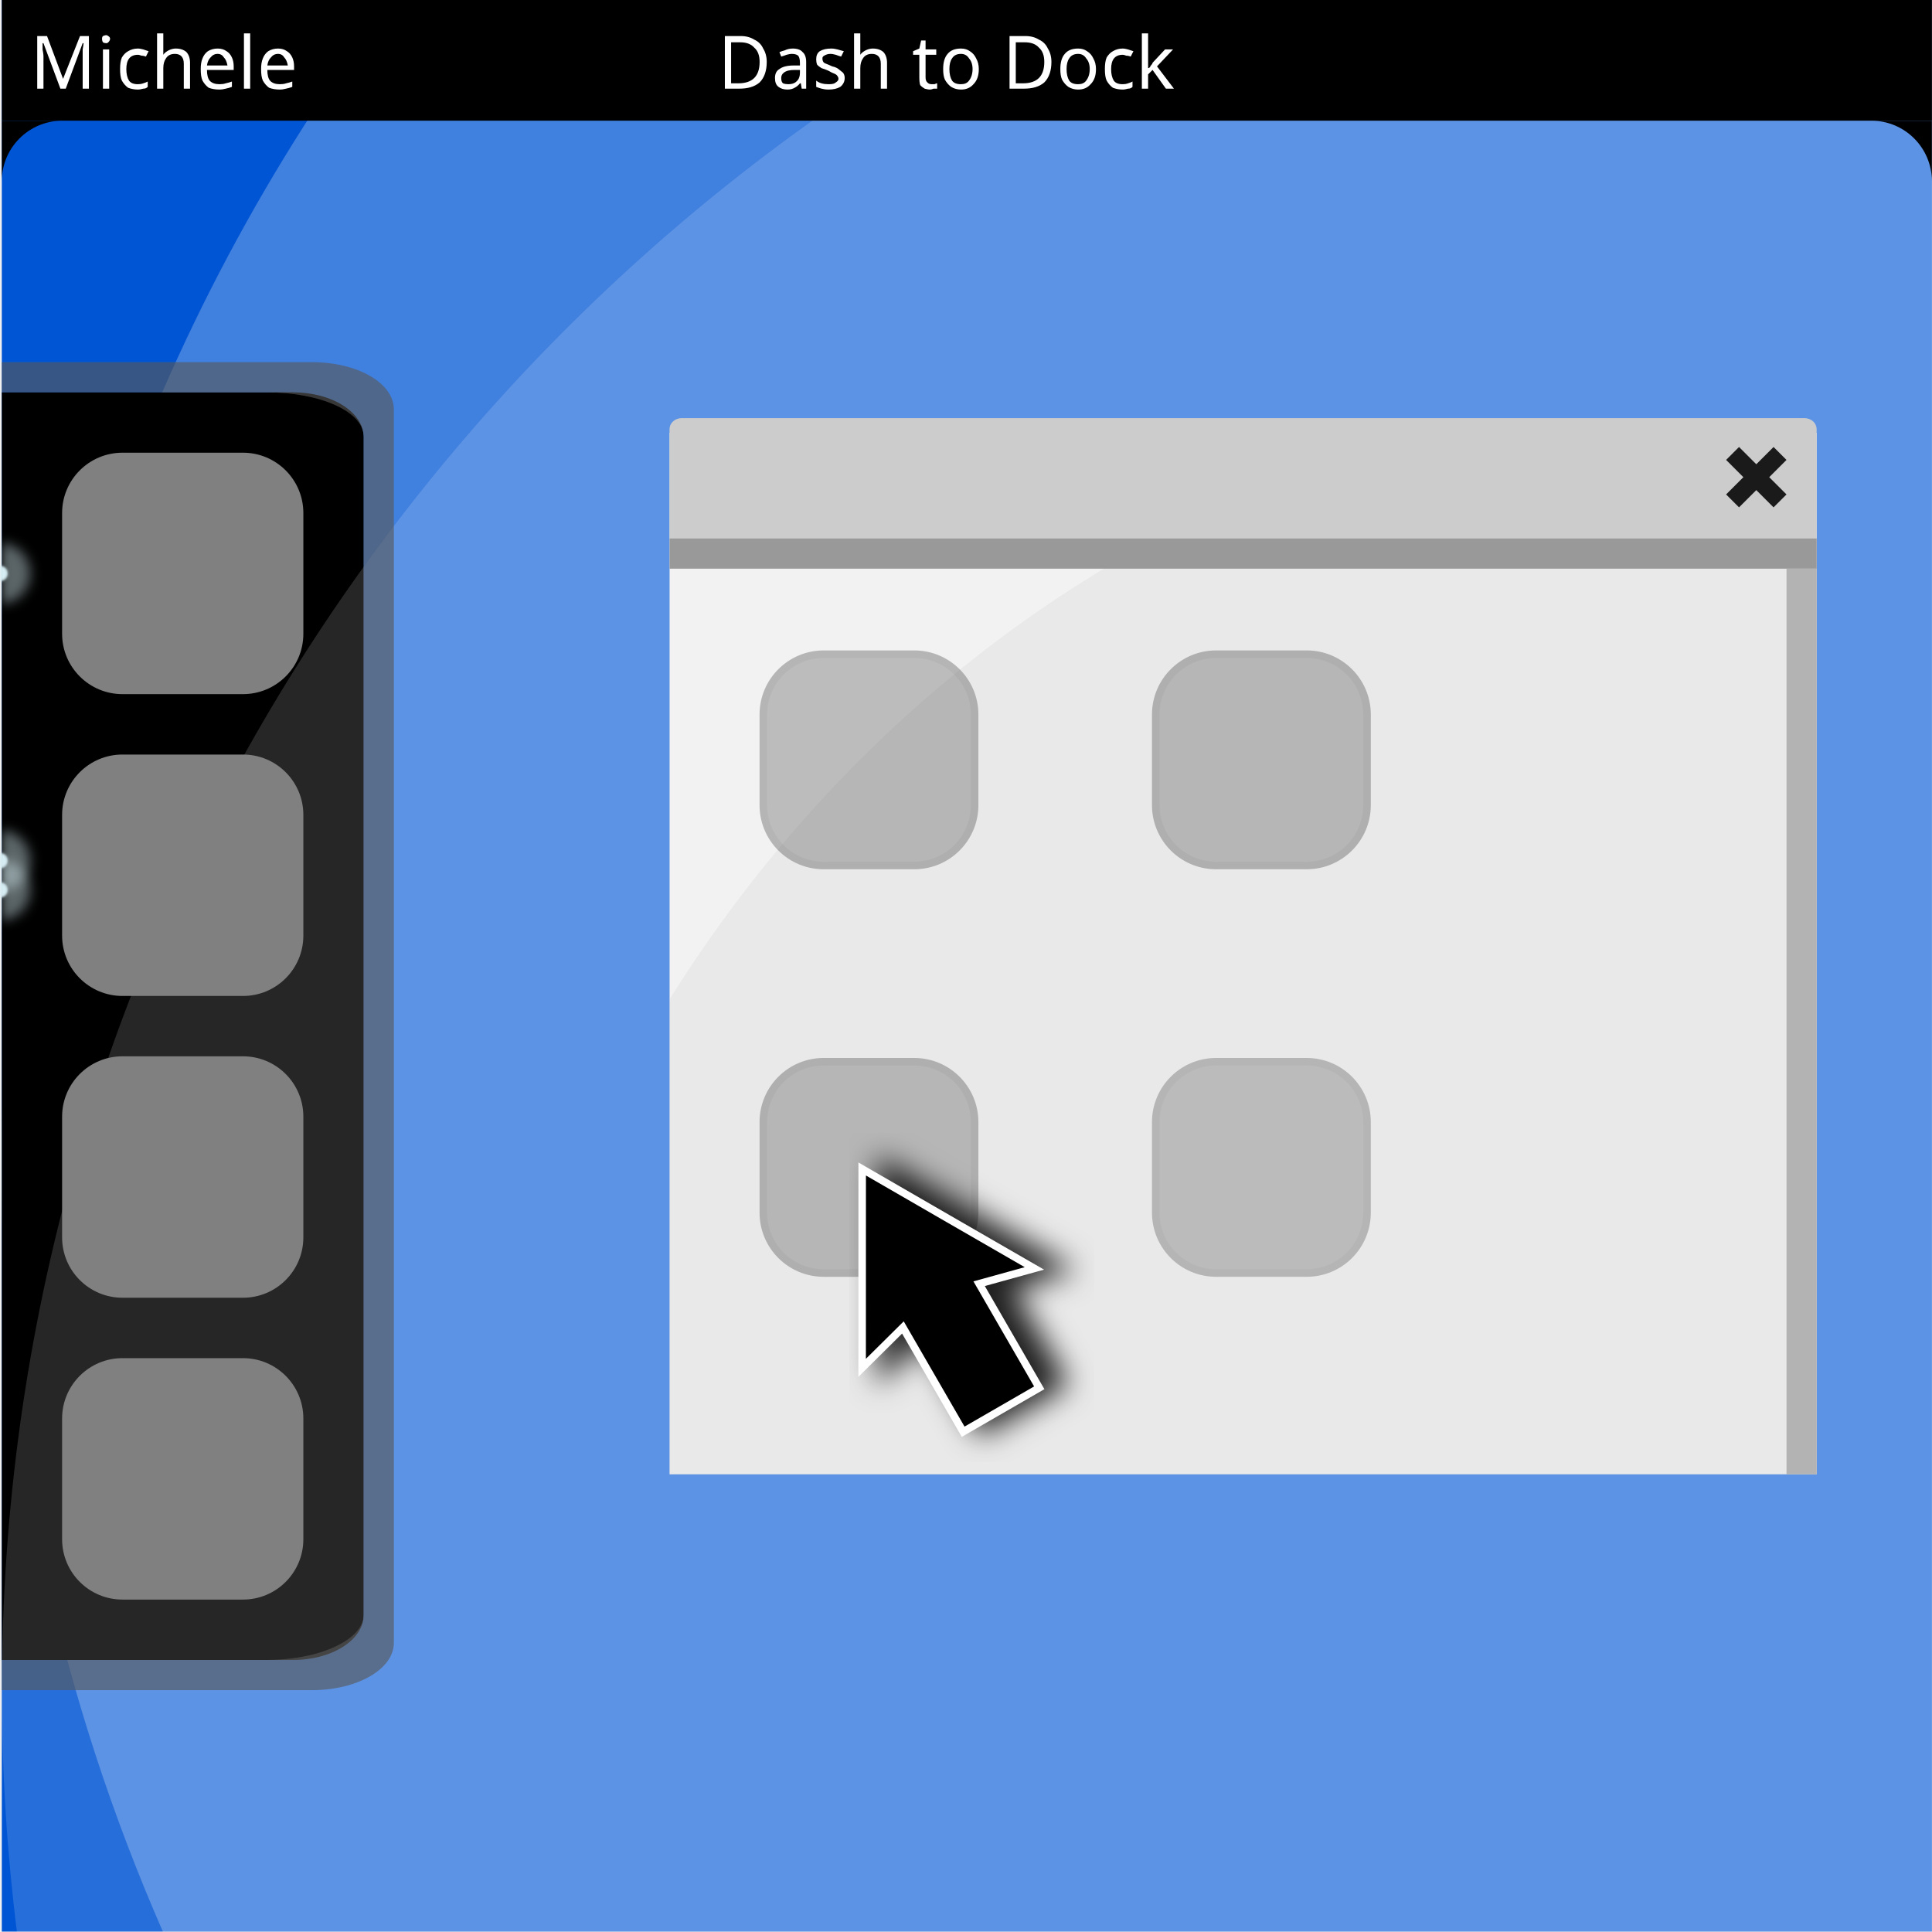
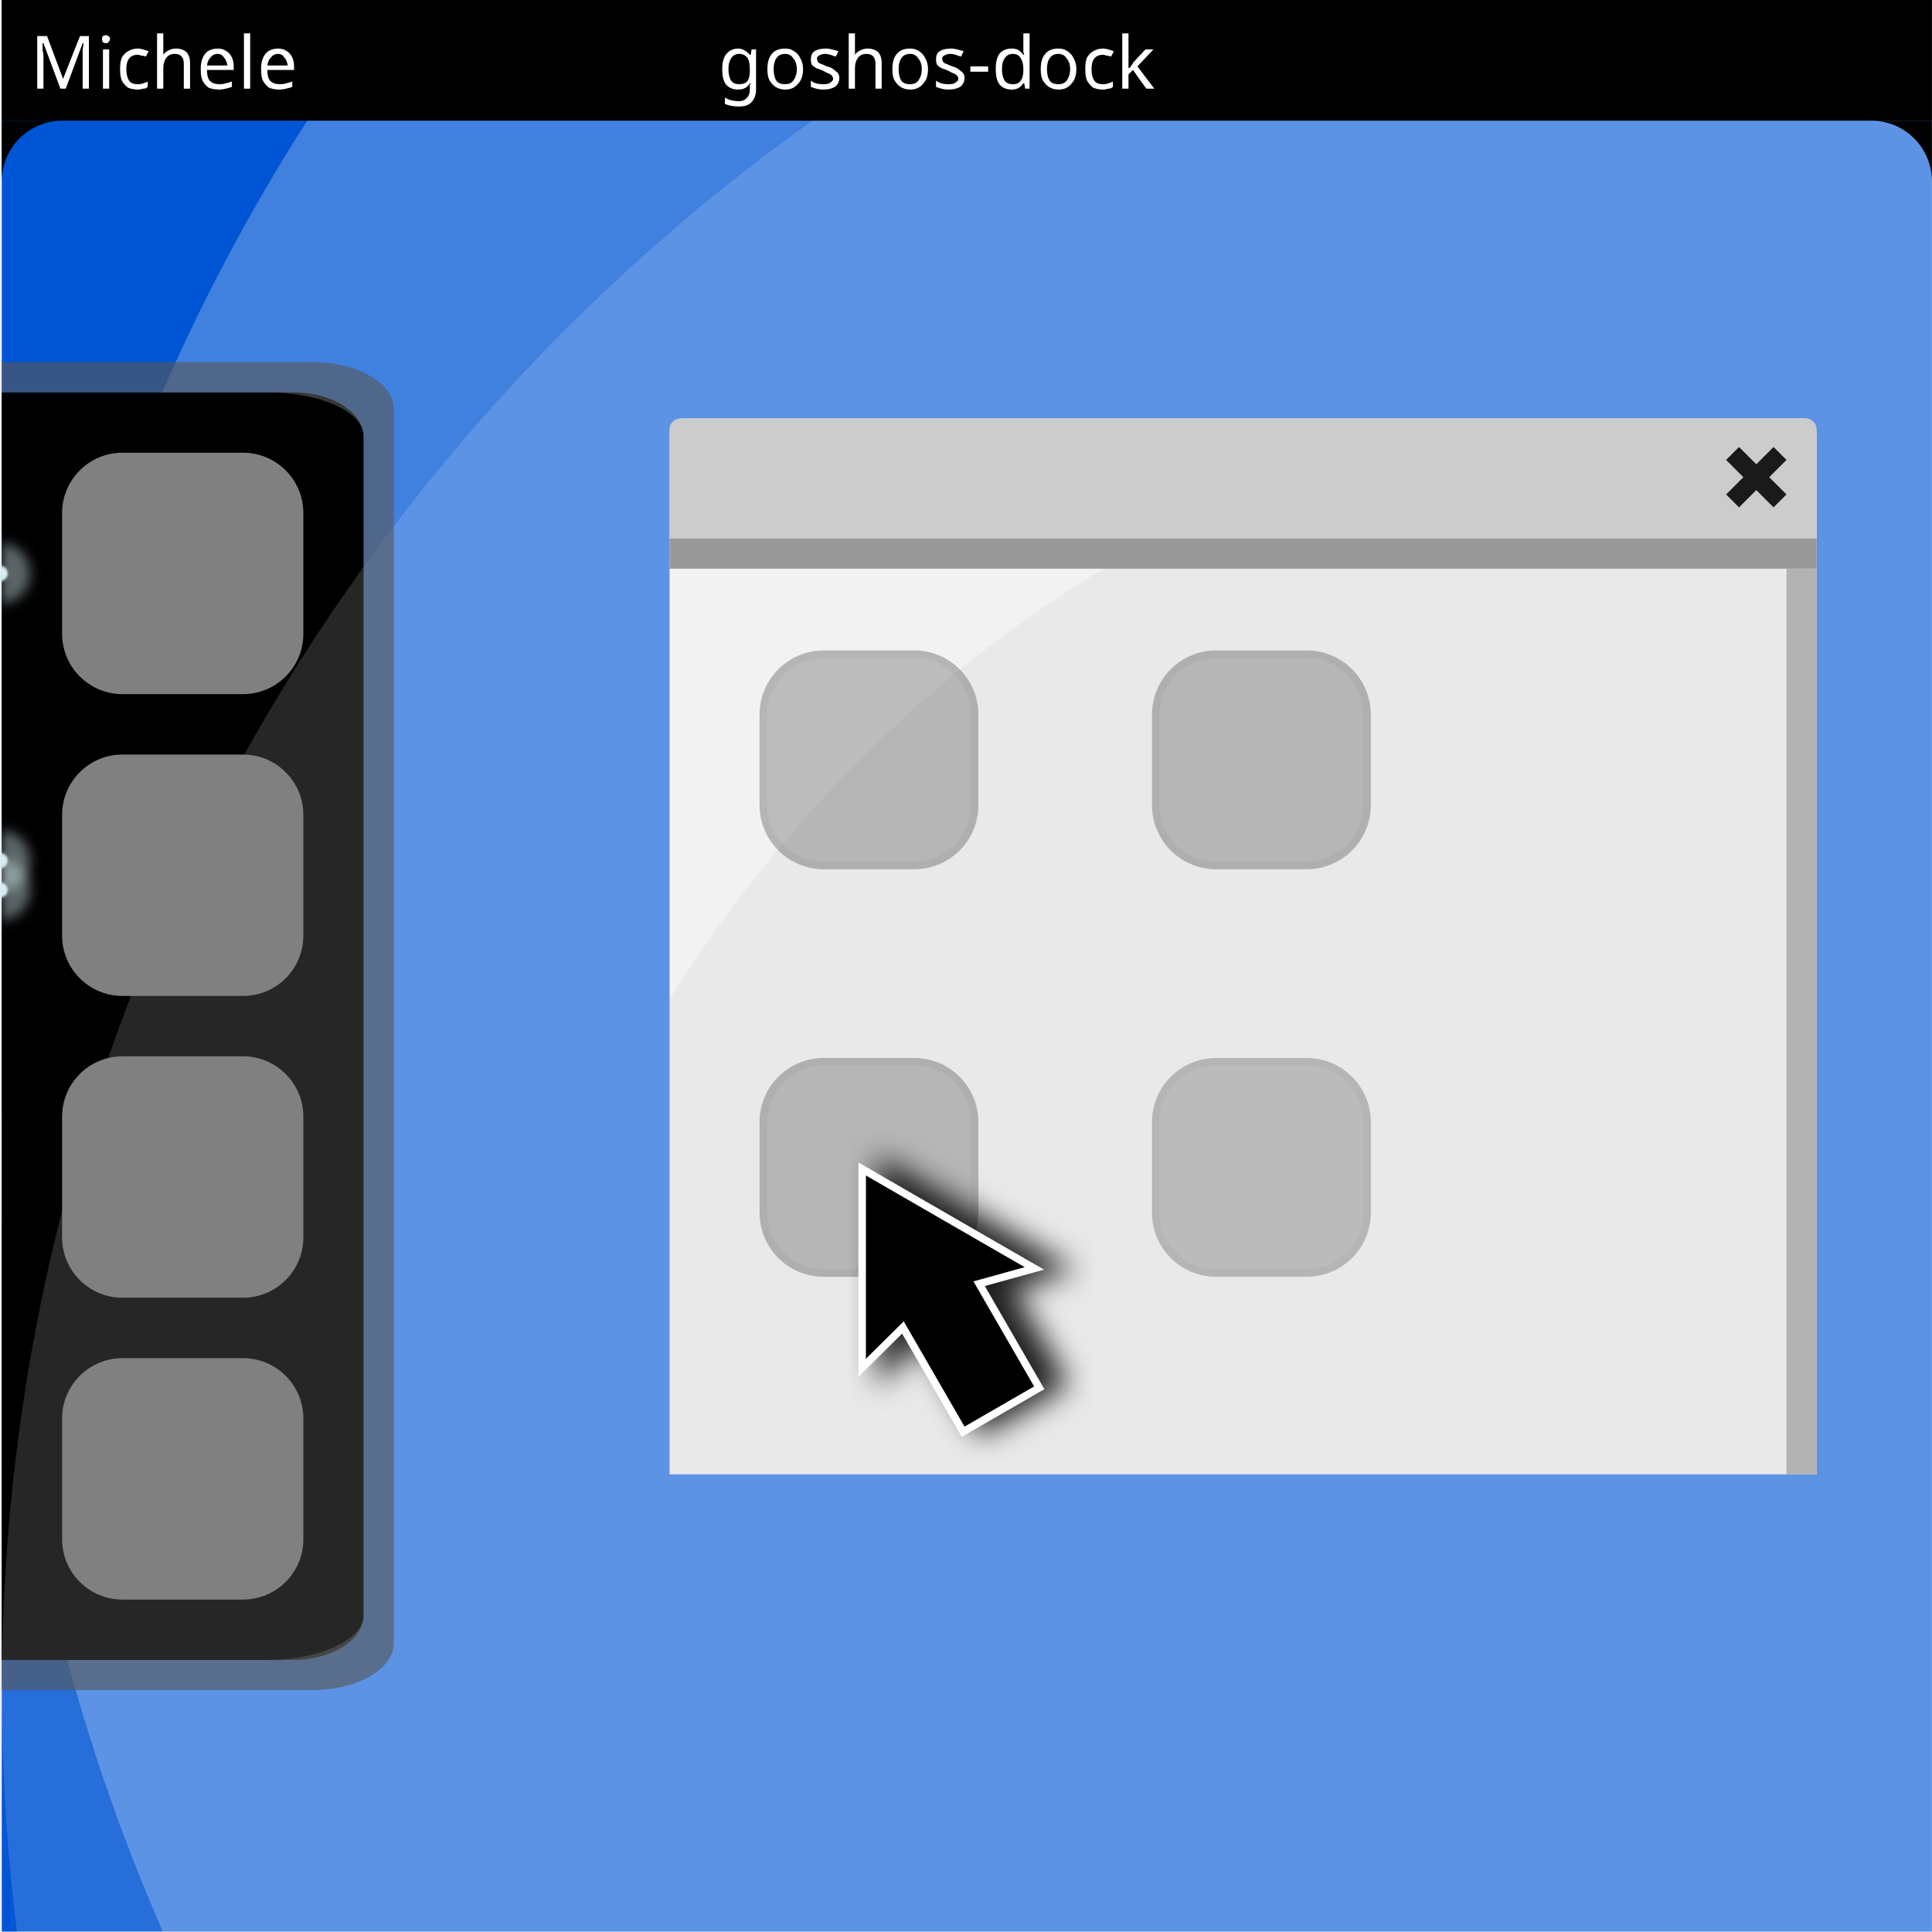
<svg xmlns="http://www.w3.org/2000/svg" width="33.867mm" height="33.867mm" viewBox="0 0 33.867 33.867" id="svg5179" version="1.1">
  <defs id="defs5181">
    <clipPath clipPathUnits="userSpaceOnUse" id="clipPath4379-92-4-9-6-8-0">
      <rect style="color:#000000;display:inline;overflow:visible;visibility:visible;opacity:0.832;fill:#000000;fill-opacity:1;fill-rule:nonzero;stroke:none;stroke-width:1.049;marker:none;enable-background:accumulate" id="rect4381-17-7-5-2-0-6" width="19.934" height="33.526" x="356.028" y="457.716" />
    </clipPath>
    <filter style="color-interpolation-filters:sRGB" id="filter4435-8-5-3-2-13-8" x="-0.229" width="1.458" y="-0.229" height="1.458">
      <feGaussianBlur stdDeviation="1.035" id="feGaussianBlur4437-6-7-9-8-8-1" />
    </filter>
    <filter style="color-interpolation-filters:sRGB" id="filter4365-71-5-7-0-6-2" x="-0.219" width="1.437" y="-0.219" height="1.437">
      <feGaussianBlur stdDeviation="0.989" id="feGaussianBlur4367-74-5-92-0-6-5" />
    </filter>
    <clipPath clipPathUnits="userSpaceOnUse" id="clipPath4379-6-7-5-8-6-01-2">
      <rect style="color:#000000;display:inline;overflow:visible;visibility:visible;opacity:0.832;fill:#000000;fill-opacity:1;fill-rule:nonzero;stroke:none;stroke-width:1.049;marker:none;enable-background:accumulate" id="rect4381-1-8-5-2-0-2-7" width="19.934" height="33.526" x="356.028" y="457.716" />
    </clipPath>
    <filter style="color-interpolation-filters:sRGB" id="filter4435-6-1-2-8-2-2-7" x="-0.229" width="1.458" y="-0.229" height="1.458">
      <feGaussianBlur stdDeviation="1.035" id="feGaussianBlur4437-1-1-3-60-1-4-4" />
    </filter>
    <filter style="color-interpolation-filters:sRGB" id="filter4365-4-5-2-24-7-3-3" x="-0.219" width="1.437" y="-0.219" height="1.437">
      <feGaussianBlur stdDeviation="0.989" id="feGaussianBlur4367-7-0-7-7-9-0-3" />
    </filter>
    <clipPath clipPathUnits="userSpaceOnUse" id="clipPath4379-5-6-0-9-8-7-9">
      <rect style="color:#000000;display:inline;overflow:visible;visibility:visible;opacity:0.832;fill:#000000;fill-opacity:1;fill-rule:nonzero;stroke:none;stroke-width:1.049;marker:none;enable-background:accumulate" id="rect4381-6-8-5-9-9-2-4" width="19.934" height="33.526" x="356.028" y="457.716" />
    </clipPath>
    <filter style="color-interpolation-filters:sRGB" id="filter4435-63-9-2-4-1-2-6" x="-0.229" width="1.458" y="-0.229" height="1.458">
      <feGaussianBlur stdDeviation="1.035" id="feGaussianBlur4437-0-5-6-8-8-9-9" />
    </filter>
    <filter style="color-interpolation-filters:sRGB" id="filter4365-2-4-3-6-3-1-7" x="-0.219" width="1.437" y="-0.219" height="1.437">
      <feGaussianBlur stdDeviation="0.989" id="feGaussianBlur4367-1-2-5-3-5-8-3" />
    </filter>
    <filter style="color-interpolation-filters:sRGB" id="filter4255" x="-0.204" width="1.407" y="-0.138" height="1.276">
      <feGaussianBlur stdDeviation="0.259" id="feGaussianBlur4257" />
    </filter>
  </defs>
  <g id="layer1" transform="translate(136.9786,-11.55235)">
    <rect style="color:#000000;display:inline;overflow:visible;visibility:visible;fill:#0055d4;fill-opacity:1;fill-rule:nonzero;stroke:none;stroke-width:1.049;marker:none;enable-background:accumulate" id="rect4006-4-6-9-2-0-6" width="33.834" height="33.86" x="-136.947" y="11.552" />
    <path style="color:#000000;display:inline;overflow:visible;visibility:visible;opacity:0.25;fill:#ffffff;fill-opacity:1;fill-rule:nonzero;stroke:none;stroke-width:0.154;marker:none;filter:url(#filter4365-3);enable-background:accumulate" d="m -130.123,11.559 c -4.3,5.692 -6.672,12.609 -6.823,19.674 -0.011,0.542 -0.015,1.077 0,1.62 0.114,4.236 1.048,8.507 2.825,12.565 l 31.009,0 0,-33.86 -27.011,0 z" id="path6097-2-6-0-89-4" />
    <path style="color:#000000;display:inline;overflow:visible;visibility:visible;fill:#000000;fill-opacity:1;fill-rule:nonzero;stroke:none;stroke-width:1;marker:none;enable-background:accumulate" d="m -136.947,18.43 0,0.79 0,20.641 0,0.79 1.238,0 2.263,0 1.605,0 c 0.686,0 1.238,-0.355 1.238,-0.79 l 0,-20.641 c 0,-0.44 -0.552,-0.79 -1.238,-0.79 l -1.605,0 -2.263,0 z" id="rect4008-7-9-2-0-3-4" />
    <path style="color:#000000;display:inline;overflow:visible;visibility:visible;opacity:0.15;fill:#ffffff;fill-opacity:1;fill-rule:nonzero;stroke:none;stroke-width:0.154;marker:none;filter:url(#filter4365-3);enable-background:accumulate" d="m -119.368,11.559 c -10.47,5.722 -17.578,16.847 -17.578,29.627 0,1.438 0.09,2.842 0.264,4.232 l 33.569,0 0,-33.86 -16.256,0 z" id="path6097-4-5-23-9" />
    <rect style="color:#000000;display:inline;overflow:visible;visibility:visible;fill:#000000;fill-opacity:1;fill-rule:nonzero;stroke:none;stroke-width:1.049;marker:none;enable-background:accumulate" id="rect4247-4-4-5-3-8-1" width="33.834" height="2.116" x="-136.947" y="11.552" />
    <path style="color:#000000;display:inline;overflow:visible;visibility:visible;fill:#000000;fill-opacity:1;fill-rule:nonzero;stroke:none;stroke-width:1.049;marker:none;enable-background:accumulate" d="m -103.114,13.669 0,1.058 c 0,-0.582 -0.473,-1.058 -1.057,-1.058 l 1.057,0 z" id="rect4272-0-7-8-1-1-3-3-1" />
    <rect style="color:#000000;display:inline;overflow:visible;visibility:visible;fill:#808080;fill-opacity:1;fill-rule:nonzero;stroke:none;stroke-width:1.049;marker:none;enable-background:accumulate" id="rect4031-9-9-2-4-2-5" width="4.229" height="4.232" x="-135.89" y="19.488" rx="1.058" ry="1.058" />
    <path style="color:#000000;display:inline;overflow:visible;visibility:visible;fill:#000000;fill-opacity:1;fill-rule:nonzero;stroke:none;stroke-width:1.049;marker:none;enable-background:accumulate" d="m -136.947,13.669 0,1.058 c 0,-0.582 0.473,-1.058 1.057,-1.058 l -1.057,0 z" id="rect4272-0-2-1-74-41-1-6" />
    <g id="g4353-9-2-1-5-5-4" transform="matrix(0.1033126,0,0,0.1033928,-173.7608,-27.45325)" clip-path="url(#clipPath4379-92-4-9-6-8-0)">
      <circle r="5.43" cy="477.712" cx="274.13" transform="matrix(0.9474969,0,0,0.9474969,96.2908,21.84888)" id="path3153-1-7-3-5-60-3-6" style="color:#000000;display:inline;overflow:visible;visibility:visible;opacity:0.422;fill:#d7eef4;fill-opacity:1;fill-rule:nonzero;stroke:none;stroke-width:1.049;marker:none;filter:url(#filter4435-8-5-3-2-13-8);enable-background:accumulate" />
      <circle r="5.43" cy="477.712" cx="274.13" transform="matrix(0.2423155,0,0,0.2423155,289.6023,358.7223)" id="path3153-2-4-1-6-6-9-4-1" style="color:#000000;display:inline;overflow:visible;visibility:visible;fill:#d7eef4;fill-opacity:1;fill-rule:nonzero;stroke:none;stroke-width:1.049;marker:none;filter:url(#filter4365-71-5-7-0-6-2);enable-background:accumulate" />
    </g>
    <g id="g4589-4-1-1-3-6-2" transform="matrix(0.4992621,0,0,0.4996499,-318.2107,-206.0579)">
      <g clip-path="url(#clipPath4379-6-7-5-8-6-01-2)" transform="matrix(0.2069306,0,0,0.2069306,289.3269,368.5622)" id="g4353-66-1-4-2-6-94-5">
        <circle r="5.43" cy="477.712" cx="274.13" style="color:#000000;display:inline;overflow:visible;visibility:visible;opacity:0.422;fill:#d7eef4;fill-opacity:1;fill-rule:nonzero;stroke:none;stroke-width:1.049;marker:none;filter:url(#filter4435-6-1-2-8-2-2-7);enable-background:accumulate" id="path3153-1-6-4-5-63-7-1-0" transform="matrix(0.9474969,0,0,0.9474969,96.2908,21.84888)" />
        <circle r="5.43" cy="477.712" cx="274.13" style="color:#000000;display:inline;overflow:visible;visibility:visible;fill:#d7eef4;fill-opacity:1;fill-rule:nonzero;stroke:none;stroke-width:1.049;marker:none;filter:url(#filter4365-4-5-2-24-7-3-3);enable-background:accumulate" id="path3153-2-4-7-6-5-8-5-9-5" transform="matrix(0.2423155,0,0,0.2423155,289.6023,358.7223)" />
      </g>
      <g clip-path="url(#clipPath4379-5-6-0-9-8-7-9)" transform="matrix(0.2069306,0,0,0.2069306,289.3269,367.5345)" id="g4353-7-2-2-6-4-5-1">
        <circle r="5.43" cy="477.712" cx="274.13" style="color:#000000;display:inline;overflow:visible;visibility:visible;opacity:0.422;fill:#d7eef4;fill-opacity:1;fill-rule:nonzero;stroke:none;stroke-width:1.049;marker:none;filter:url(#filter4435-63-9-2-4-1-2-6);enable-background:accumulate" id="path3153-1-19-3-1-5-5-7-8" transform="matrix(0.9474969,0,0,0.9474969,96.2908,21.84888)" />
        <circle r="5.43" cy="477.712" cx="274.13" style="color:#000000;display:inline;overflow:visible;visibility:visible;fill:#d7eef4;fill-opacity:1;fill-rule:nonzero;stroke:none;stroke-width:1.049;marker:none;filter:url(#filter4365-2-4-3-6-3-1-7);enable-background:accumulate" id="path3153-2-4-5-7-9-9-9-7-6" transform="matrix(0.2423155,0,0,0.2423155,289.6023,358.7223)" />
      </g>
    </g>
    <text xml:space="preserve" style="font-style:normal;font-weight:normal;font-size:1.288px;line-height:125%;font-family:Sans;letter-spacing:0px;word-spacing:0px;fill:#ffffff;fill-opacity:1;stroke:none" x="-124.447" y="13.101" id="text4824-5-2-0-4-8" transform="scale(0.9996118,1.000388)">
-       <tspan id="tspan4826-16-3-8-8-1" x="-124.447" y="13.101">Dash to Dock</tspan>
+       <tspan id="tspan4826-16-3-8-8-1" x="-124.447" y="13.101">goshos-dock</tspan>
    </text>
    <text xml:space="preserve" style="font-style:normal;font-weight:normal;font-size:1.288px;line-height:125%;font-family:Sans;letter-spacing:0px;word-spacing:0px;fill:#ffffff;fill-opacity:1;stroke:none" x="-136.503" y="13.101" id="text4824-8-8-6-8-7-4" transform="scale(0.9996118,1.000388)">
      <tspan id="tspan4826-1-7-7-5-07-5" x="-136.503" y="13.101">Michele</tspan>
    </text>
    <rect style="color:#000000;display:inline;overflow:visible;visibility:visible;fill:#808080;fill-opacity:1;fill-rule:nonzero;stroke:none;stroke-width:1.049;marker:none;enable-background:accumulate" id="rect4031-9-0-8-5-4-0-7-6" width="4.229" height="4.232" x="-135.89" y="24.779" rx="1.058" ry="1.058" />
    <rect style="color:#000000;display:inline;overflow:visible;visibility:visible;fill:#808080;fill-opacity:1;fill-rule:nonzero;stroke:none;stroke-width:1.049;marker:none;enable-background:accumulate" id="rect4031-9-0-7-3-3-6-0-1" width="4.229" height="4.232" x="-135.89" y="30.069" rx="1.058" ry="1.058" />
    <rect style="color:#000000;display:inline;overflow:visible;visibility:visible;fill:#808080;fill-opacity:1;fill-rule:nonzero;stroke:none;stroke-width:1.049;marker:none;enable-background:accumulate" id="rect4031-9-0-6-5-1-3-9-0" width="4.229" height="4.232" x="-135.89" y="35.36" rx="1.058" ry="1.058" />
    <path style="color:#000000;display:inline;overflow:visible;visibility:visible;opacity:0.5;fill:#808080;fill-opacity:1;fill-rule:nonzero;stroke:none;stroke-width:1;marker:none;enable-background:accumulate" d="m -136.947,17.901 0,0.529 2.428,0 2.214,0 c 0.943,0 1.702,0.337 1.702,0.777 l 0,20.65 c 0,0.435 -0.758,0.794 -1.702,0.794 l -2.214,0 -2.428,0 0,0.529 0.909,0 2.643,0 1.883,0 c 0.8,0 1.437,-0.371 1.437,-0.827 l 0,-21.625 c 0,-0.461 -0.637,-0.827 -1.437,-0.827 l -1.883,0 -2.643,0 z" id="rect4008-7-0-0-3-3-3-7-9" />
    <path style="color:#000000;display:inline;overflow:visible;visibility:visible;opacity:0.25;fill:#1a1a1a;fill-opacity:1;fill-rule:nonzero;stroke:none;stroke-width:1;marker:none;enable-background:accumulate" d="m -136.947,17.901 0,0.529 2.428,0 2.214,0 c 0.943,0 1.702,0.337 1.702,0.777 l 0,20.65 c 0,0.435 -0.758,0.794 -1.702,0.794 l -2.214,0 -2.428,0 0,0.529 0.909,0 2.643,0 1.883,0 c 0.8,0 1.437,-0.371 1.437,-0.827 l 0,-21.625 c 0,-0.461 -0.637,-0.827 -1.437,-0.827 l -1.883,0 -2.643,0 z" id="rect4008-7-0-0-3-1-5-0-5-5" />
    <rect style="color:#000000;display:inline;overflow:visible;visibility:visible;fill:#f2f2f2;fill-opacity:1;fill-rule:nonzero;stroke:none;stroke-width:0.5;marker:none;filter:url(#filter4365-3);enable-background:accumulate" id="rect6777-7-9-6-9-8" width="20.108" height="18.256" x="-125.241" y="19.14" />
    <rect style="color:#000000;display:inline;overflow:visible;visibility:visible;opacity:0.25;fill:#1a1a1a;fill-opacity:1;fill-rule:nonzero;stroke:#000000;stroke-width:0.132;stroke-linecap:butt;stroke-linejoin:miter;stroke-miterlimit:4;stroke-dasharray:none;stroke-dashoffset:0;stroke-opacity:1;marker:none;enable-background:accumulate" id="rect4923-8-7-8-2" width="3.704" height="3.704" x="-116.719" y="30.164" rx="1.058" ry="1.058" />
    <path style="color:#000000;display:inline;overflow:visible;visibility:visible;opacity:0.15;fill:#b3b3b3;fill-opacity:1;fill-rule:nonzero;stroke:none;stroke-width:0.5;marker:none;filter:url(#filter4365-3);enable-background:accumulate" d="m -111.946,19.147 c -5.495,1.388 -10.215,5 -13.295,9.922 l 0,8.334 20.108,0 0,-18.256 -6.813,0 z" id="path6862-84-2-2-6-7" />
    <path style="color:#000000;display:inline;overflow:visible;visibility:visible;fill:#cccccc;fill-opacity:1;fill-rule:nonzero;stroke:none;stroke-width:0.5;marker:none;filter:url(#filter4365-3);enable-background:accumulate" d="m -125.027,18.882 c -0.117,0 -0.215,0.081 -0.215,0.198 l 0,0.446 0,1.257 0,0.215 0.215,0 19.678,0 0.215,0 0,-0.215 0,-1.257 0,-0.446 c 0,-0.117 -0.098,-0.198 -0.215,-0.198 l -19.678,0 z" id="rect6779-5-8-6-4-6" />
    <rect style="color:#000000;display:inline;overflow:visible;visibility:visible;fill:#999999;fill-opacity:1;fill-rule:nonzero;stroke:none;stroke-width:0.5;marker:none;filter:url(#filter4365-3);enable-background:accumulate" id="rect6779-2-3-9-9-0-8" width="20.108" height="0.529" x="-125.241" y="20.992" />
    <rect style="color:#000000;display:inline;overflow:visible;visibility:visible;fill:#b3b3b3;fill-opacity:1;fill-rule:nonzero;stroke:none;stroke-width:0.5;marker:none;filter:url(#filter4365-3);enable-background:accumulate" id="rect6779-2-4-8-0-7-1-1" width="15.875" height="0.529" x="21.521" y="105.133" transform="rotate(90)" />
    <g id="g6839-1-5-1-33-0" transform="matrix(0.02002288,0.02002284,-0.02002288,0.02002284,-106.6285,-6.022924)" style="fill:#1a1a1a">
      <rect y="616.077" x="653.013" height="41.543" width="11.314" id="rect6819-8-9-2-56-9" style="color:#000000;display:inline;overflow:visible;visibility:visible;fill:#1a1a1a;fill-opacity:1;fill-rule:nonzero;stroke:none;stroke-width:0.5;marker:none;filter:url(#filter4365-3);enable-background:accumulate" />
      <rect transform="rotate(90)" y="-679.441" x="631.192" height="41.543" width="11.314" id="rect6819-3-9-4-3-1-5" style="color:#000000;display:inline;overflow:visible;visibility:visible;fill:#1a1a1a;fill-opacity:1;fill-rule:nonzero;stroke:none;stroke-width:0.5;marker:none;filter:url(#filter4365-3);enable-background:accumulate" />
    </g>
    <rect style="color:#000000;display:inline;overflow:visible;visibility:visible;opacity:0.25;fill:#1a1a1a;fill-opacity:1;fill-rule:nonzero;stroke:#000000;stroke-width:0.132;stroke-linecap:butt;stroke-linejoin:miter;stroke-miterlimit:4;stroke-dasharray:none;stroke-dashoffset:0;stroke-opacity:1;marker:none;enable-background:accumulate" id="rect4923-6-8-9-1" width="3.704" height="3.704" x="-123.598" y="30.164" rx="1.058" ry="1.058" />
    <path style="color:#000000;display:inline;overflow:visible;visibility:visible;fill:#000000;fill-opacity:1;fill-rule:nonzero;stroke:#000000;stroke-width:0.265;stroke-miterlimit:4;stroke-dasharray:none;marker:none;enable-background:accumulate;opacity:0.866;filter:url(#filter4255)" d="m -121.468,32.044 -5e-4,1.743 -4.9e-4,1.743 0.715,-0.708 0.997,1.727 1.334,-0.77 -0.995,-1.724 0.969,-0.268 -1.51,-0.871 z" id="path6155-6-0-01-4-5-6-0-0" />
    <path style="color:#000000;display:inline;overflow:visible;visibility:visible;fill:#000000;fill-opacity:1;fill-rule:nonzero;stroke:#ffffff;stroke-width:0.132;stroke-miterlimit:4;stroke-dasharray:none;marker:none;filter:url(#filter4365-3);enable-background:accumulate" d="m -121.865,32.044 -5e-4,1.743 -4.9e-4,1.743 0.715,-0.708 1.056,1.828 1.334,-0.77 -1.054,-1.825 0.969,-0.268 -1.51,-0.871 z" id="path6155-6-0-8-0-7-97-5" />
    <rect style="color:#000000;display:inline;overflow:visible;visibility:visible;opacity:0.25;fill:#1a1a1a;fill-opacity:1;fill-rule:nonzero;stroke:#000000;stroke-width:0.132;stroke-linecap:butt;stroke-linejoin:miter;stroke-miterlimit:4;stroke-dasharray:none;stroke-dashoffset:0;stroke-opacity:1;marker:none;enable-background:accumulate" id="rect4923-4-8-4" width="3.704" height="3.704" x="-123.598" y="23.02" rx="1.058" ry="1.058" />
    <rect style="color:#000000;display:inline;overflow:visible;visibility:visible;opacity:0.25;fill:#1a1a1a;fill-opacity:1;fill-rule:nonzero;stroke:#000000;stroke-width:0.132;stroke-linecap:butt;stroke-linejoin:miter;stroke-miterlimit:4;stroke-dasharray:none;stroke-dashoffset:0;stroke-opacity:1;marker:none;enable-background:accumulate" id="rect4923-2-6-7-8" width="3.704" height="3.704" x="-116.719" y="23.02" rx="1.058" ry="1.058" />
  </g>
</svg>
